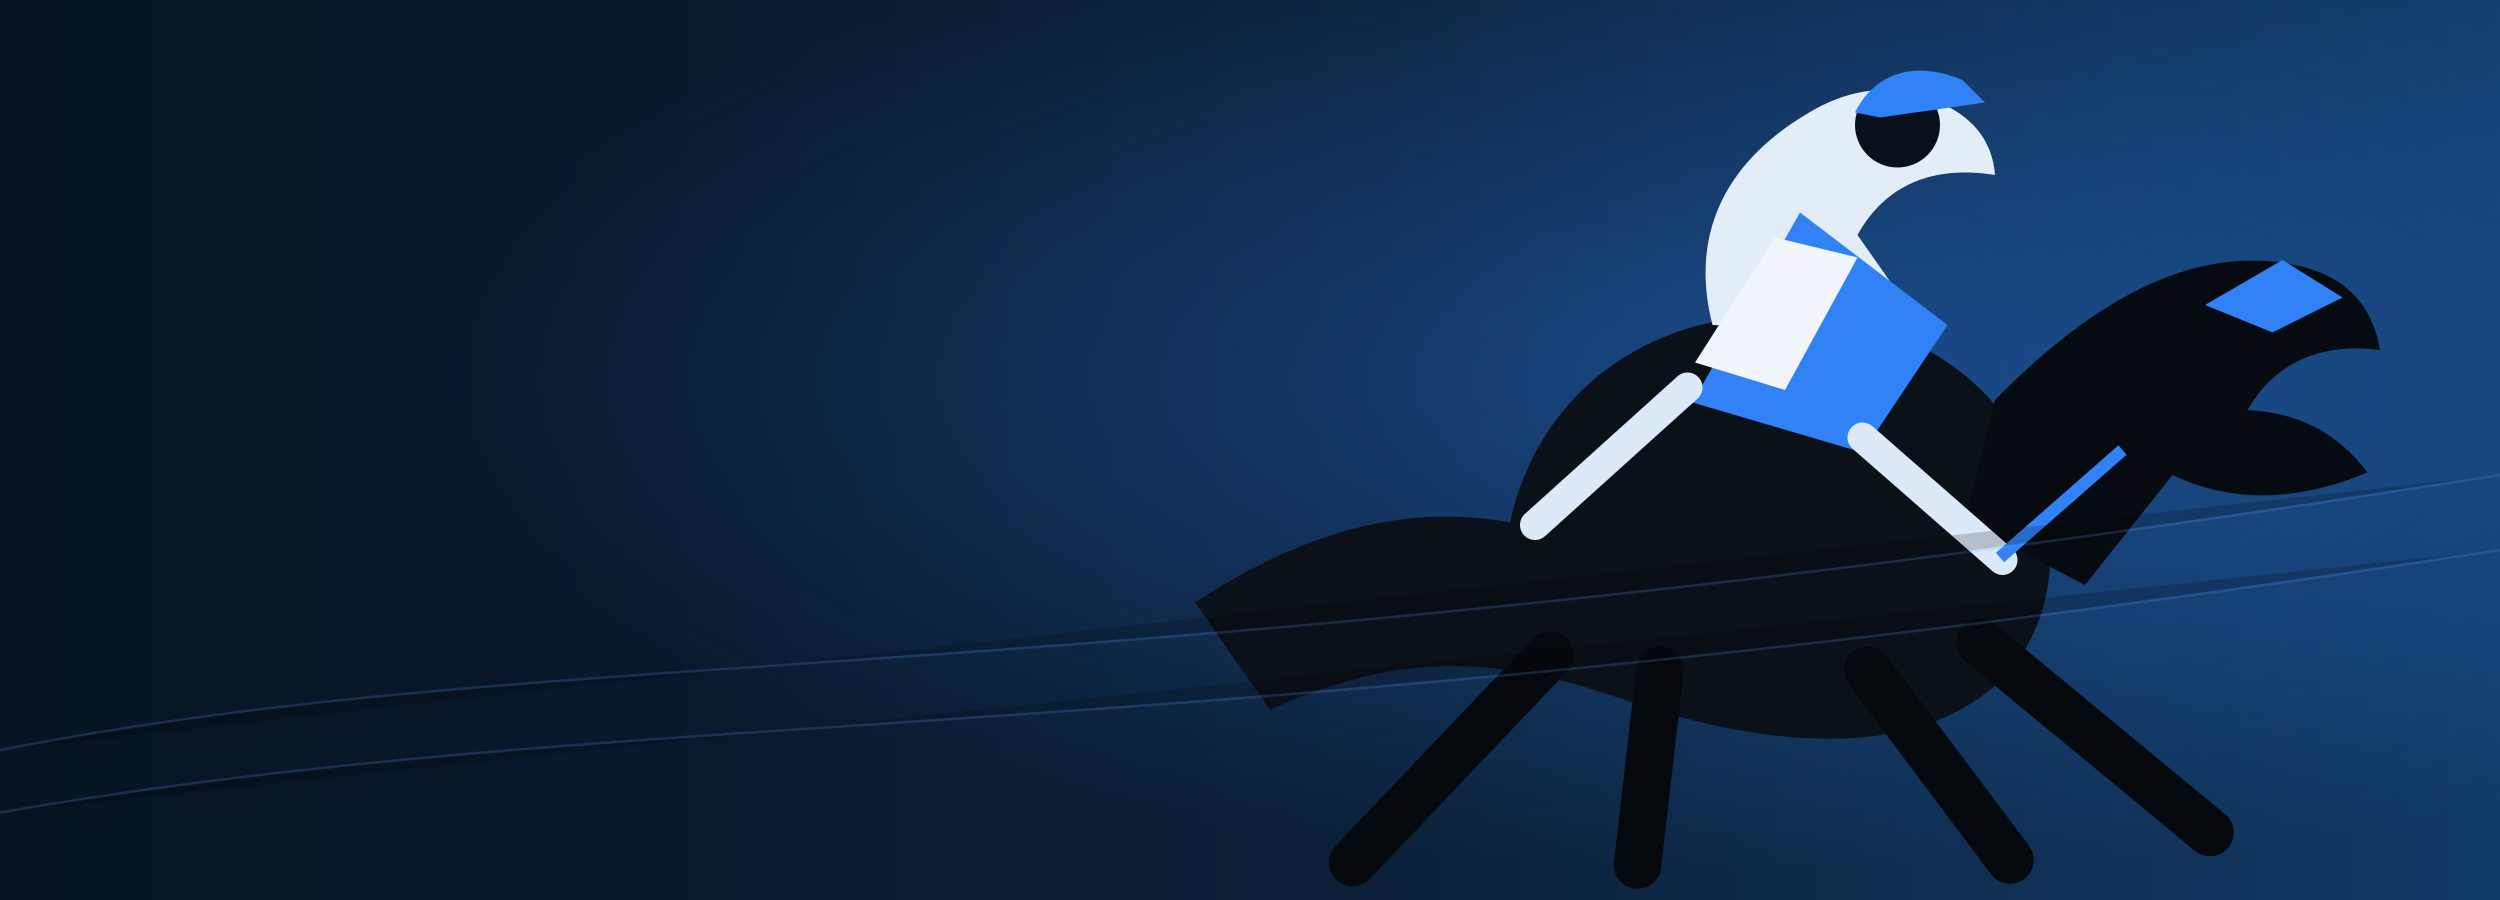
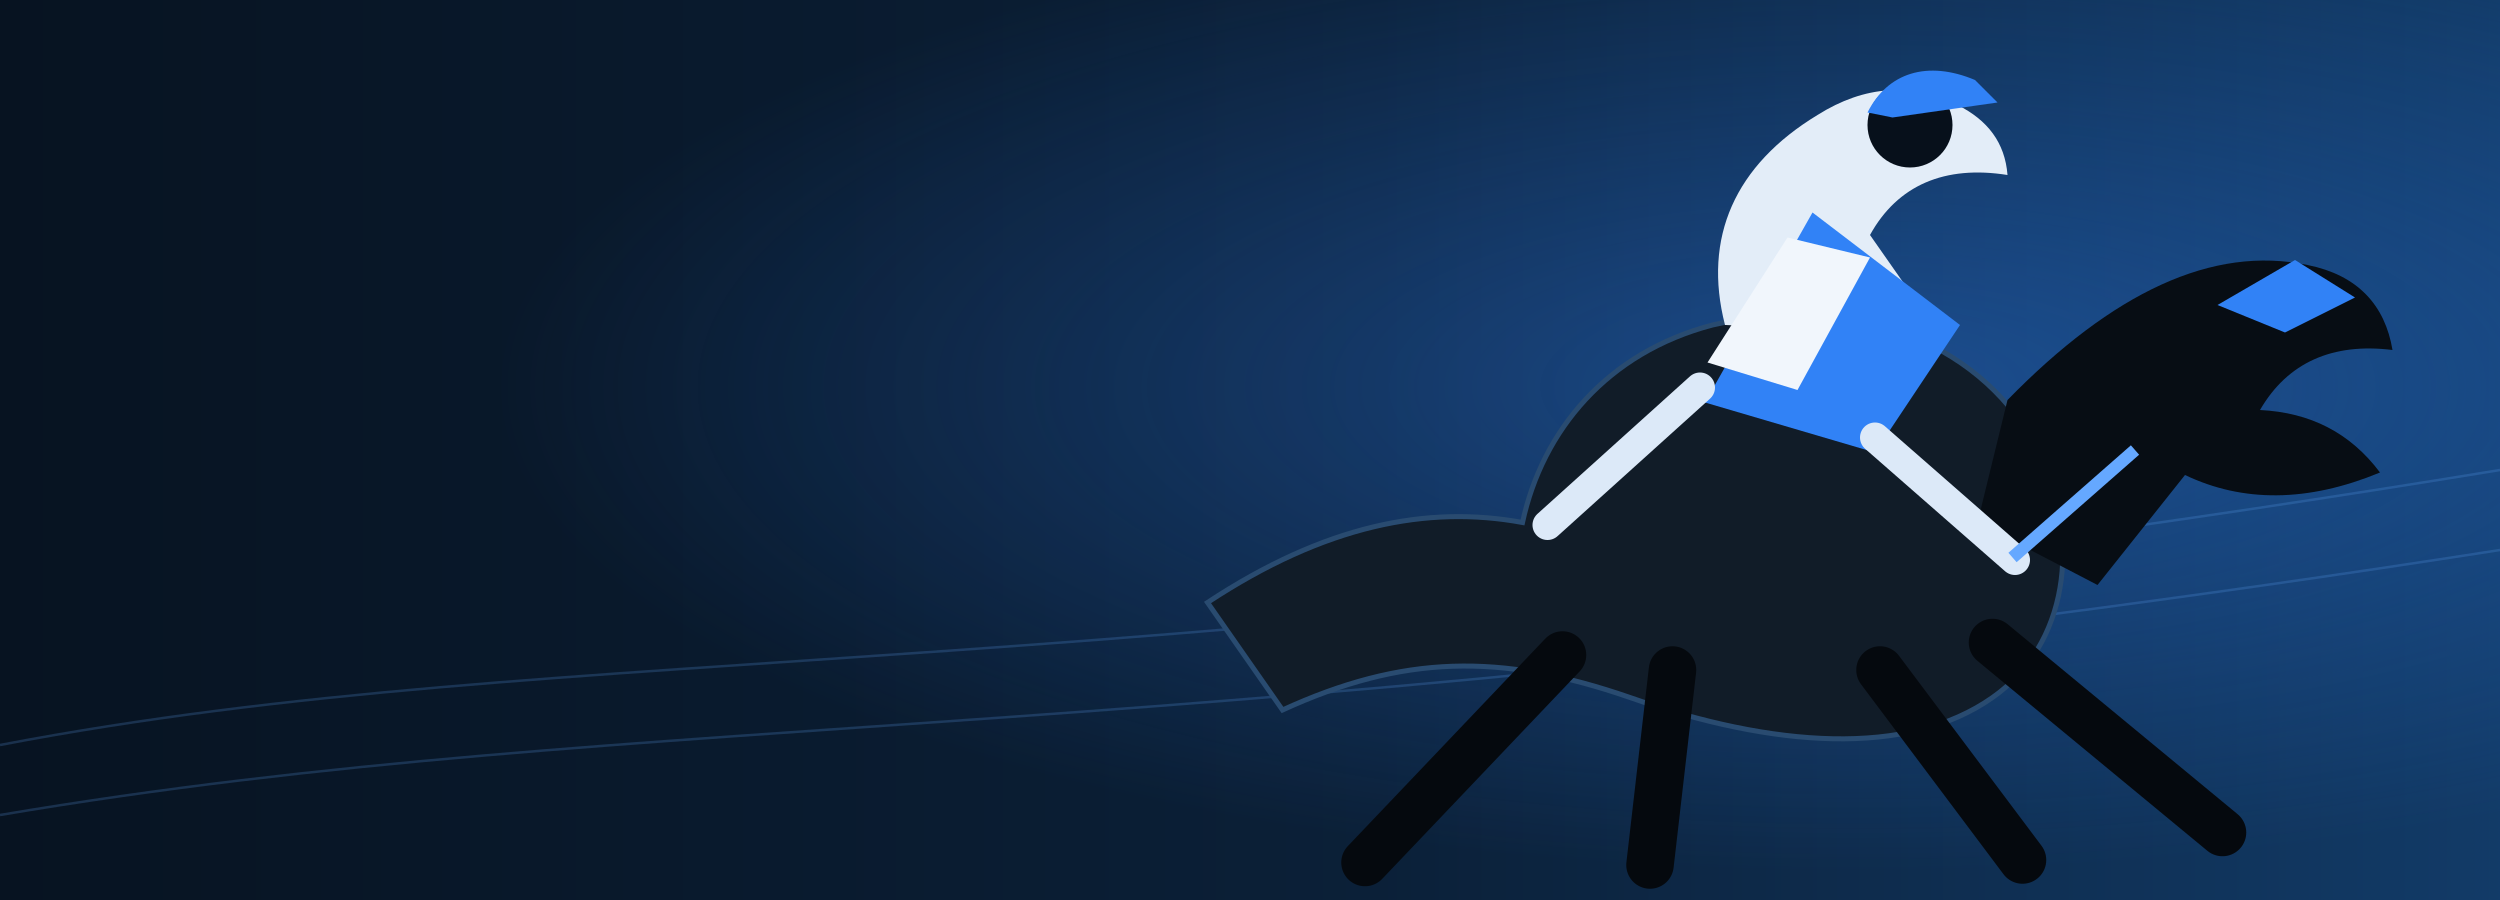
- <svg xmlns="http://www.w3.org/2000/svg" viewBox="0 0 1000 360">
+ <svg xmlns="http://www.w3.org/2000/svg" viewBox="0 0 1000 360" role="img" aria-label="Thoroughbred and jockey racing artwork">
  <defs>
-     <linearGradient id="b">
+     <linearGradient id="bg" x1="0" x2="1">
      <stop stop-color="#071321" />
      <stop offset=".55" stop-color="#0b2038" />
      <stop offset="1" stop-color="#123b68" />
    </linearGradient>
-     <radialGradient id="g" cx="72%" cy="42%" r="55%">
-       <stop stop-color="#3182f6" stop-opacity=".36" />
+     <radialGradient id="glow" cx="74%" cy="43%" r="54%">
+       <stop stop-color="#3182f6" stop-opacity=".38" />
      <stop offset="1" stop-color="#3182f6" stop-opacity="0" />
    </radialGradient>
  </defs>
-   <rect width="1000" height="360" fill="url(#b)" />
-   <rect width="1000" height="360" fill="url(#g)" />
-   <g transform="translate(450 15)">
-     <path d="M230 115c60-14 110 10 130 50 18 36 12 78-18 99-34 24-88 20-145 0-52-18-91-17-139 5l-30-43c47-31 88-39 126-32 8-37 34-68 76-79z" fill="#0b1119" />
-     <path d="M348 145c42-43 82-62 120-54 20 4 31 16 34 34-24-3-42 5-53 24 20 1 36 9 48 25-29 12-55 12-78 1l-35 44-48-25z" fill="#060b11" />
+   <rect width="1000" height="360" fill="url(#bg)" />
+   <rect width="1000" height="360" fill="url(#glow)" />
+   <g opacity=".2" stroke="#65a8ff" fill="none">
+     <path d="M0 298C230 254 450 278 1000 188" />
+     <path d="M0 326C260 282 480 301 1000 220" />
+   </g>
+   <g transform="translate(455 15)">
+     <path d="M230 115c60-14 110 10 130 50 18 36 12 78-18 99-34 24-88 20-145 0-52-18-91-17-139 5l-30-43c47-31 88-39 126-32 8-37 34-68 76-79z" fill="#111c28" stroke="#294b70" stroke-width="2" />
+     <path d="M348 145c42-43 82-62 120-54 20 4 31 16 34 34-24-3-42 5-53 24 20 1 36 9 48 25-29 12-55 12-78 1l-35 44-48-25z" fill="#070d14" />
    <path d="M432 107l31-18 24 15-28 14z" fill="#3182f6" />
    <path d="M170 247L91 330M214 253l-9 78M297 253l57 76M342 242l92 76" stroke="#05090e" stroke-width="19" stroke-linecap="round" />
    <path d="M235 115c-9-35 4-64 37-84 19-12 38-13 56-4 12 6 19 15 20 28-25-4-44 4-55 24l28 40z" fill="#e3edf8" />
    <circle cx="309" cy="35" r="17" fill="#07101b" />
    <path d="M292 30c8-16 24-21 43-13l9 9-42 6z" fill="#3182f6" />
    <path d="M270 70l-43 76 68 20 34-51z" fill="#3182f6" />
    <path d="M260 80l33 8-29 53-36-11z" fill="#f1f6fc" />
    <path d="M225 140l-61 55M295 160l56 49" stroke="#dce9f8" stroke-width="12" stroke-linecap="round" />
-     <path d="M350 208l49-43" stroke="#3182f6" stroke-width="5" />
-   </g>
-   <g opacity=".18" stroke="#65a8ff">
-     <path d="M0 300C230 255 430 280 1000 190" />
-     <path d="M0 325C260 280 470 302 1000 220" />
+     <path d="M350 208l49-43" stroke="#65a8ff" stroke-width="5" />
  </g>
</svg>
